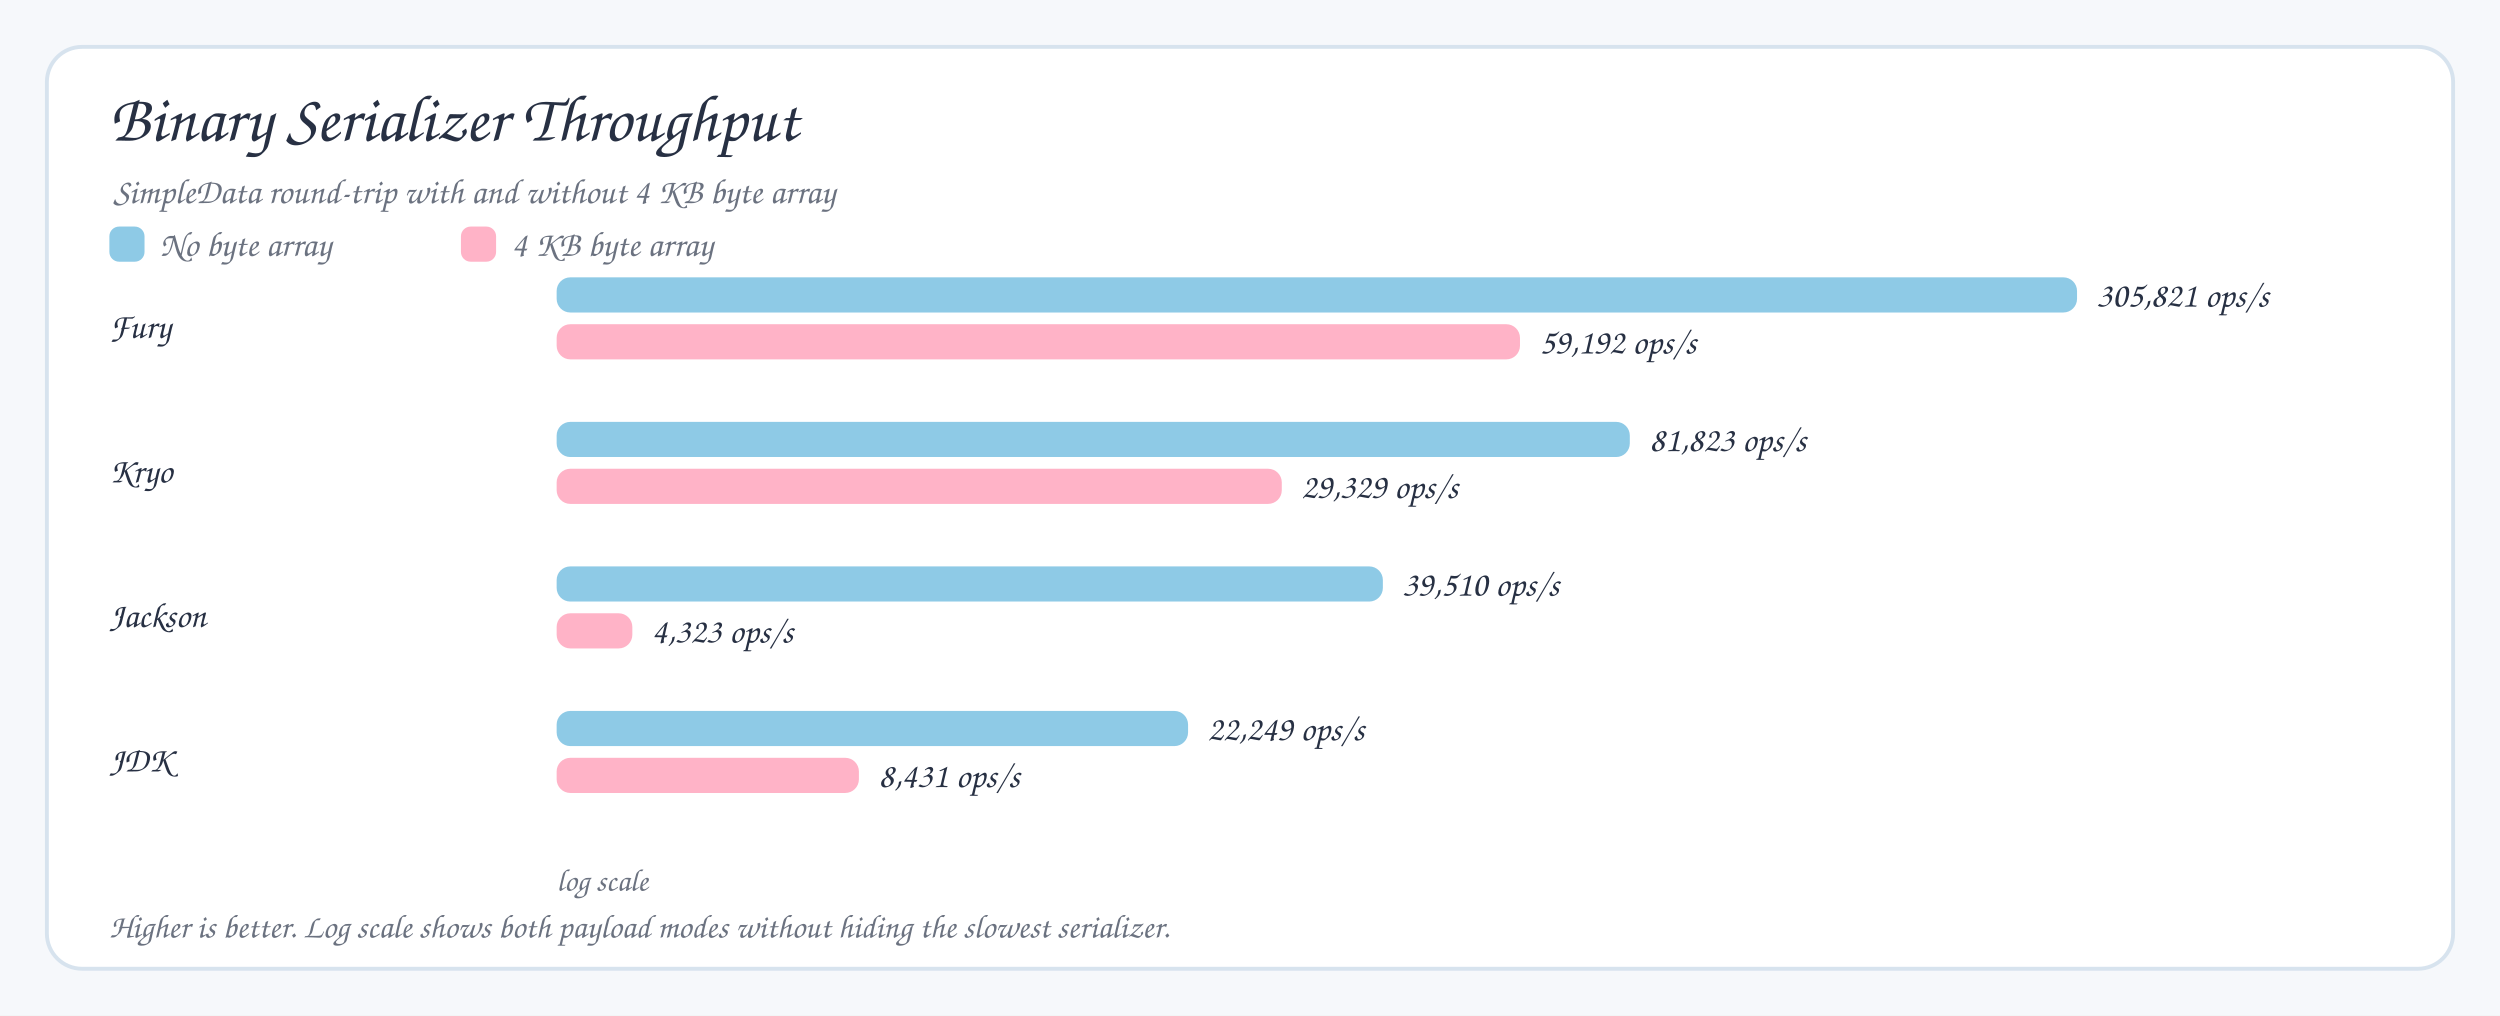
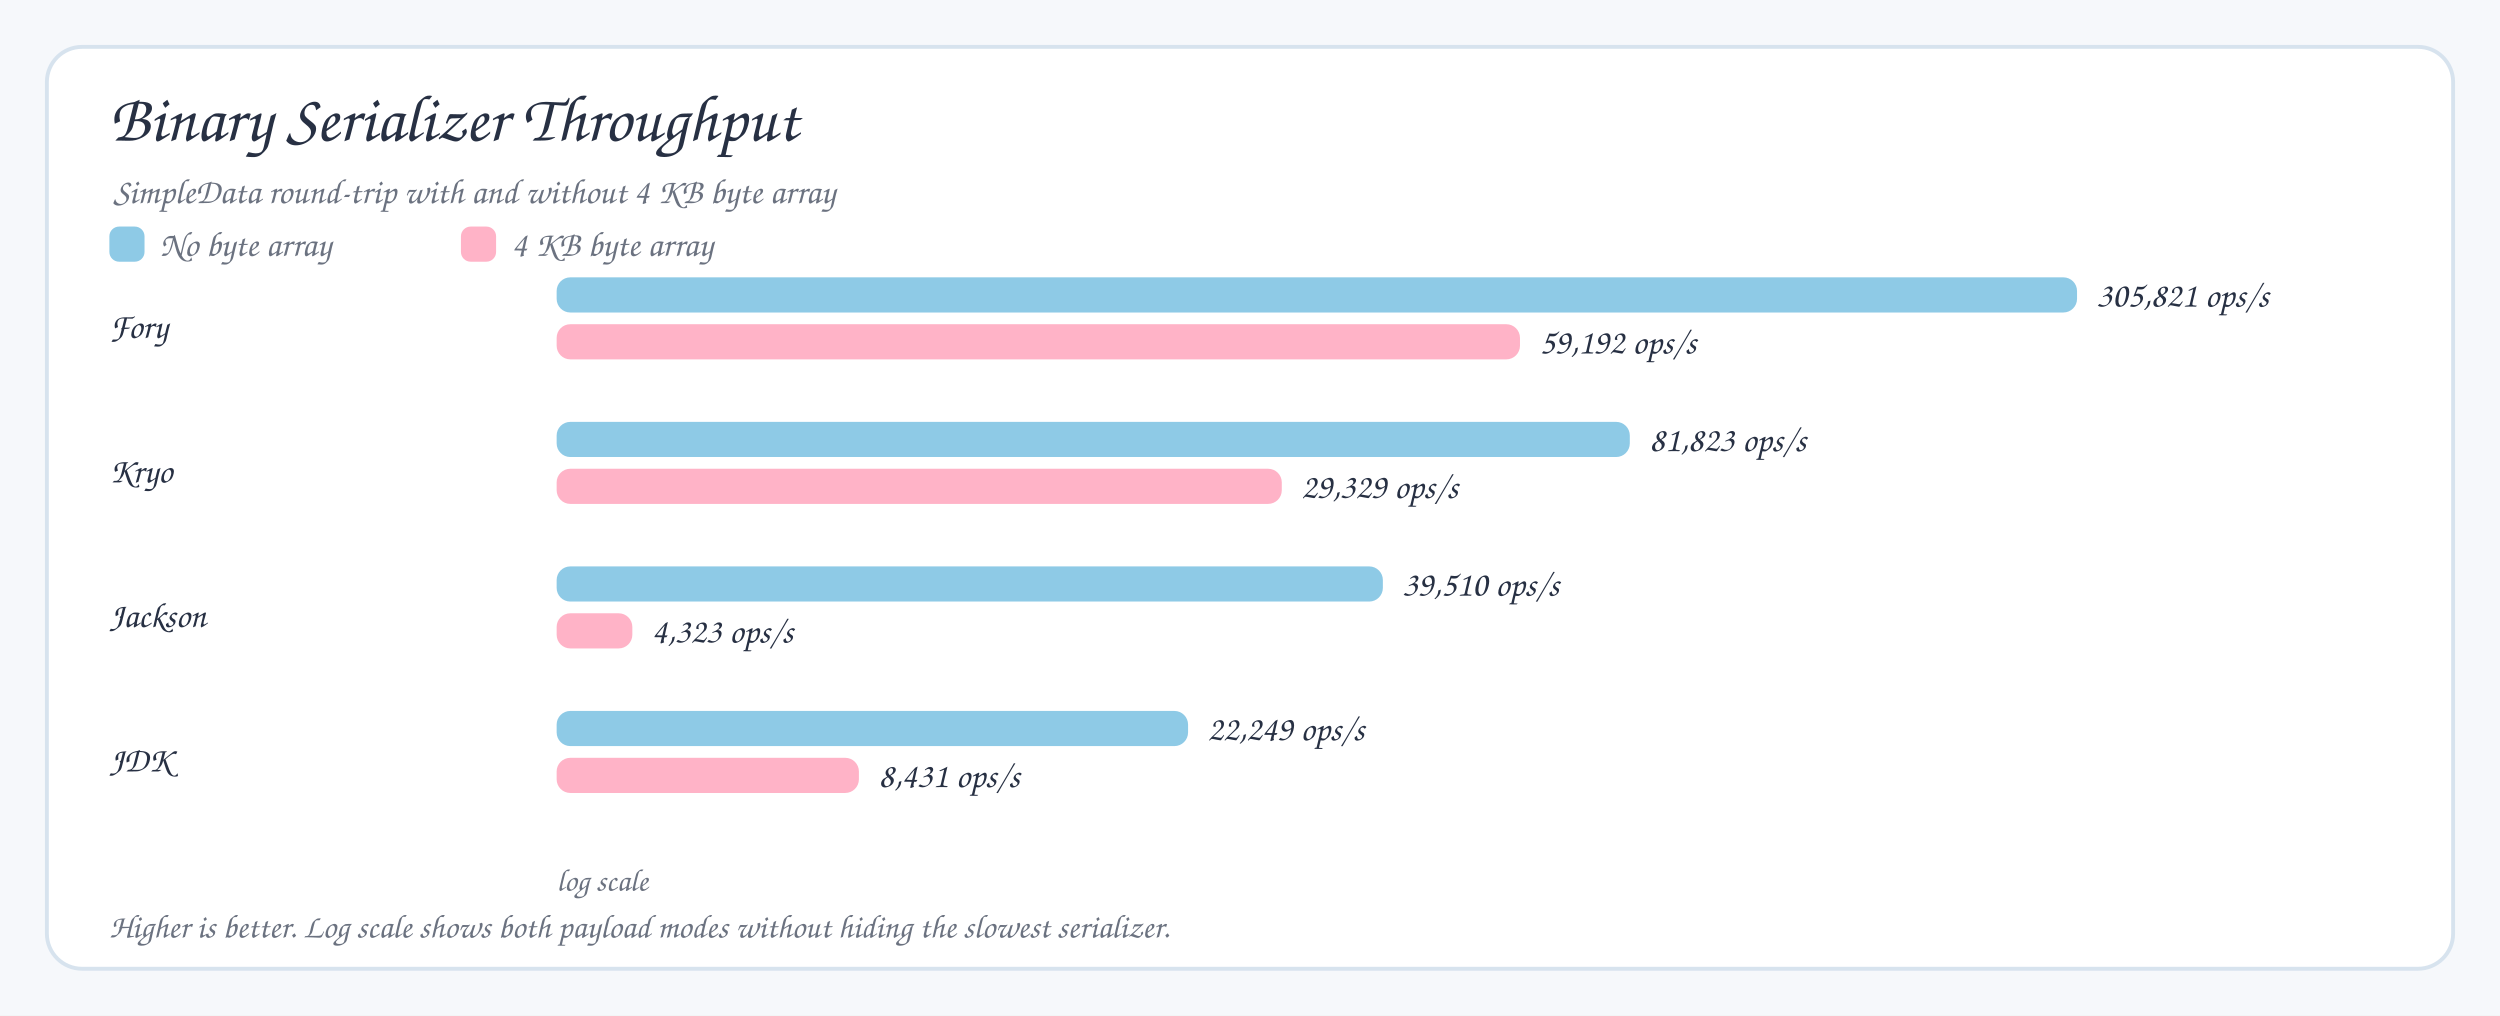
<svg xmlns="http://www.w3.org/2000/svg" width="1280" height="520" viewBox="0 0 1280 520">
  <style>
.title{font-family:'Architects Daughter','Comic Sans MS','Comic Neue',cursive;font-size:34px;font-weight:400;fill:#273043}
.subtitle,.axis,.legend,.note{font-family:'Comic Sans MS','Comic Neue','Chalkboard SE',cursive;fill:#6b7280;font-weight:400}
.label{font-family:'Comic Sans MS','Comic Neue','Chalkboard SE',cursive;fill:#273043;font-weight:400}
.value{font-family:'Comic Sans MS','Comic Neue','Chalkboard SE',cursive;fill:#273043;font-weight:400;font-size:18px}
.axis{font-size:16px}.legend{font-size:18px}.note{font-size:17px}.label{font-size:18px}
</style>
  <rect width="1280" height="520" rx="0" fill="#f6f8fb" />
  <rect x="24" y="24" width="1232" height="472" rx="18" fill="#ffffff" stroke="#d7e3ee" stroke-width="2" />
  <text class="title" x="56" y="72">Binary Serializer Throughput</text>
  <text class="subtitle" x="58" y="104" font-size="18">SimpleData round-trip with and without 4 KB byte array</text>
  <rect x="56" y="116" width="18" height="18" rx="5" fill="#8ecae6" />
  <text class="legend" x="82" y="131">No byte array</text>
  <rect x="236" y="116" width="18" height="18" rx="5" fill="#ffb3c7" />
  <text class="legend" x="262" y="131">4 KB byte array</text>
-   <text class="label" x="56" y="173">Fury</text>
+   <text class="label" x="56" y="173">Fory</text>
  <rect x="285" y="142" width="778.447" height="18" rx="7" fill="#8ecae6" />
  <text class="value" x="1073.447" y="157" font-size="16">305,821 ops/s</text>
  <rect x="285" y="166" width="493.235" height="18" rx="7" fill="#ffb3c7" />
  <text class="value" x="788.235" y="181" font-size="16">59,192 ops/s</text>
  <text class="label" x="56" y="247">Kryo</text>
  <rect x="285" y="216" width="549.466" height="18" rx="7" fill="#8ecae6" />
  <text class="value" x="844.466" y="231" font-size="16">81,823 ops/s</text>
  <rect x="285" y="240" width="371.278" height="18" rx="7" fill="#ffb3c7" />
  <text class="value" x="666.278" y="255" font-size="16">29,329 ops/s</text>
  <text class="label" x="56" y="321">Jackson</text>
  <rect x="285" y="290" width="423.03" height="18" rx="7" fill="#8ecae6" />
  <text class="value" x="718.03" y="305" font-size="16">39,510 ops/s</text>
  <rect x="285" y="314" width="38.755" height="18" rx="7" fill="#ffb3c7" />
  <text class="value" x="333.755" y="329" font-size="16">4,323 ops/s</text>
  <text class="label" x="56" y="395">JDK</text>
  <rect x="285" y="364" width="323.295" height="18" rx="7" fill="#8ecae6" />
  <text class="value" x="618.295" y="379" font-size="16">22,249 ops/s</text>
  <rect x="285" y="388" width="154.764" height="18" rx="7" fill="#ffb3c7" />
  <text class="value" x="449.764" y="403" font-size="16">8,431 ops/s</text>
  <text class="axis" x="285" y="456">log scale</text>
  <text class="note" x="56" y="480">Higher is better. Log scale shows both payload modes without hiding the slowest serializer.</text>
</svg>
